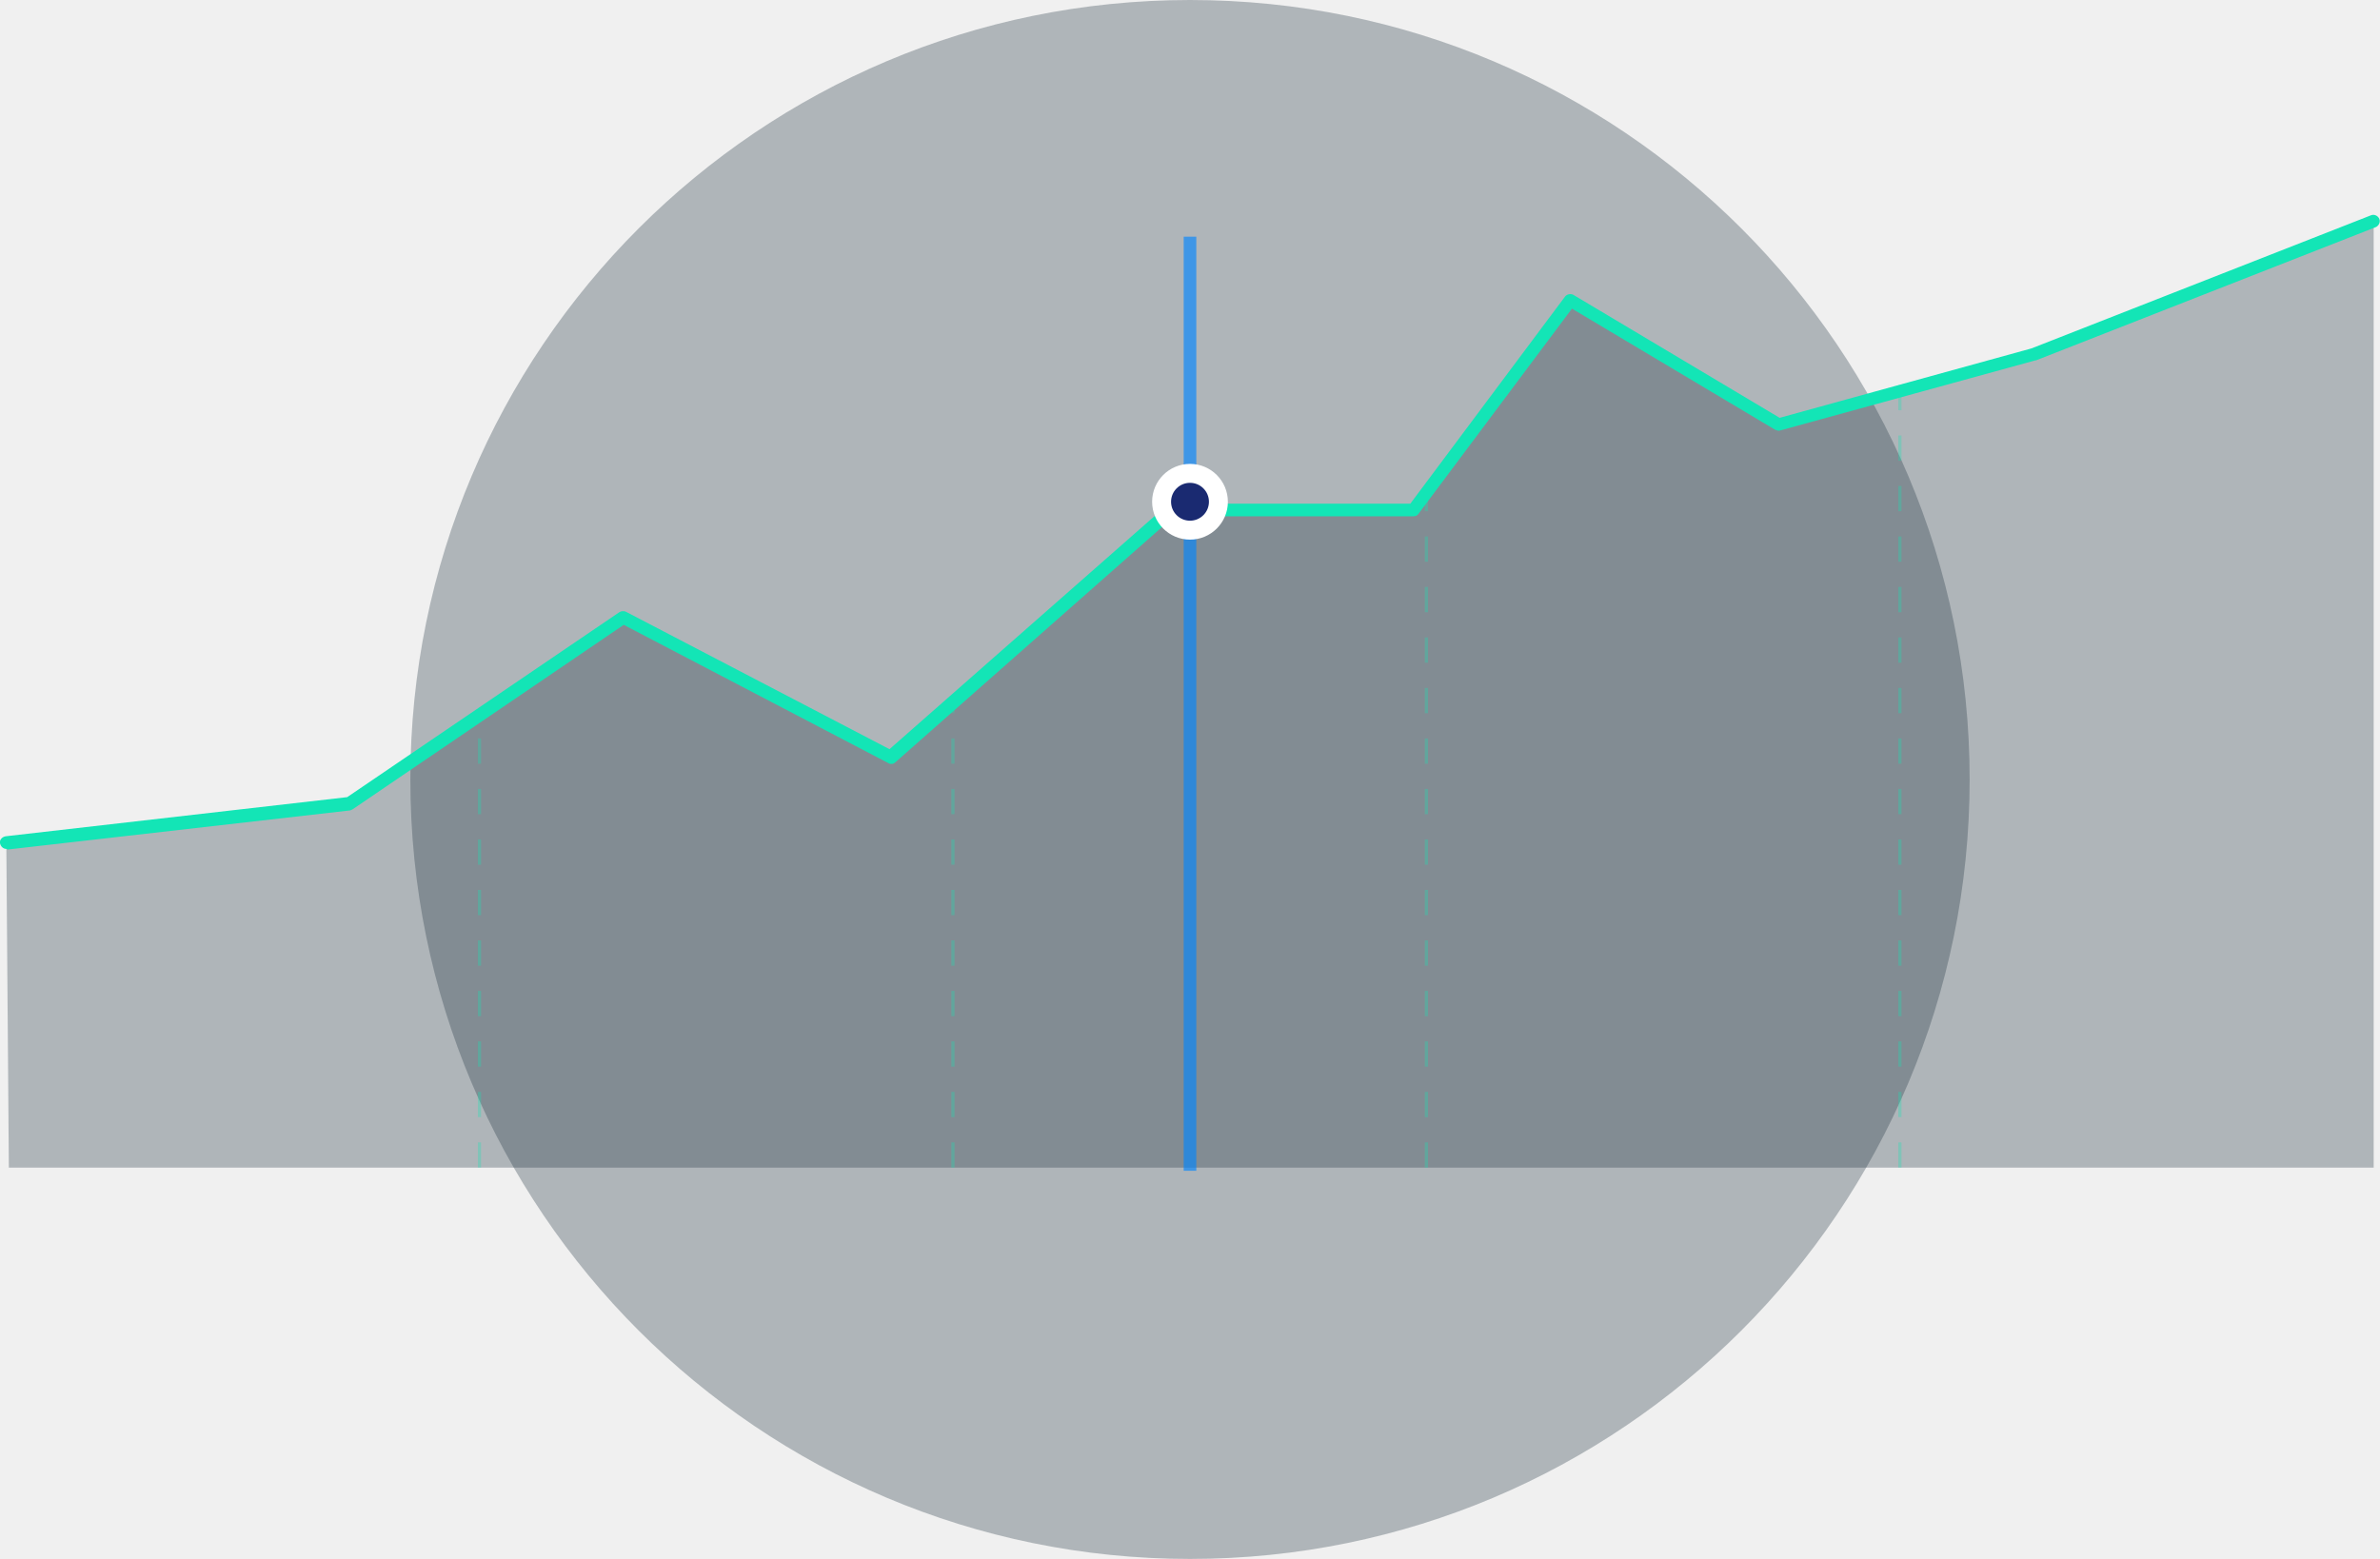
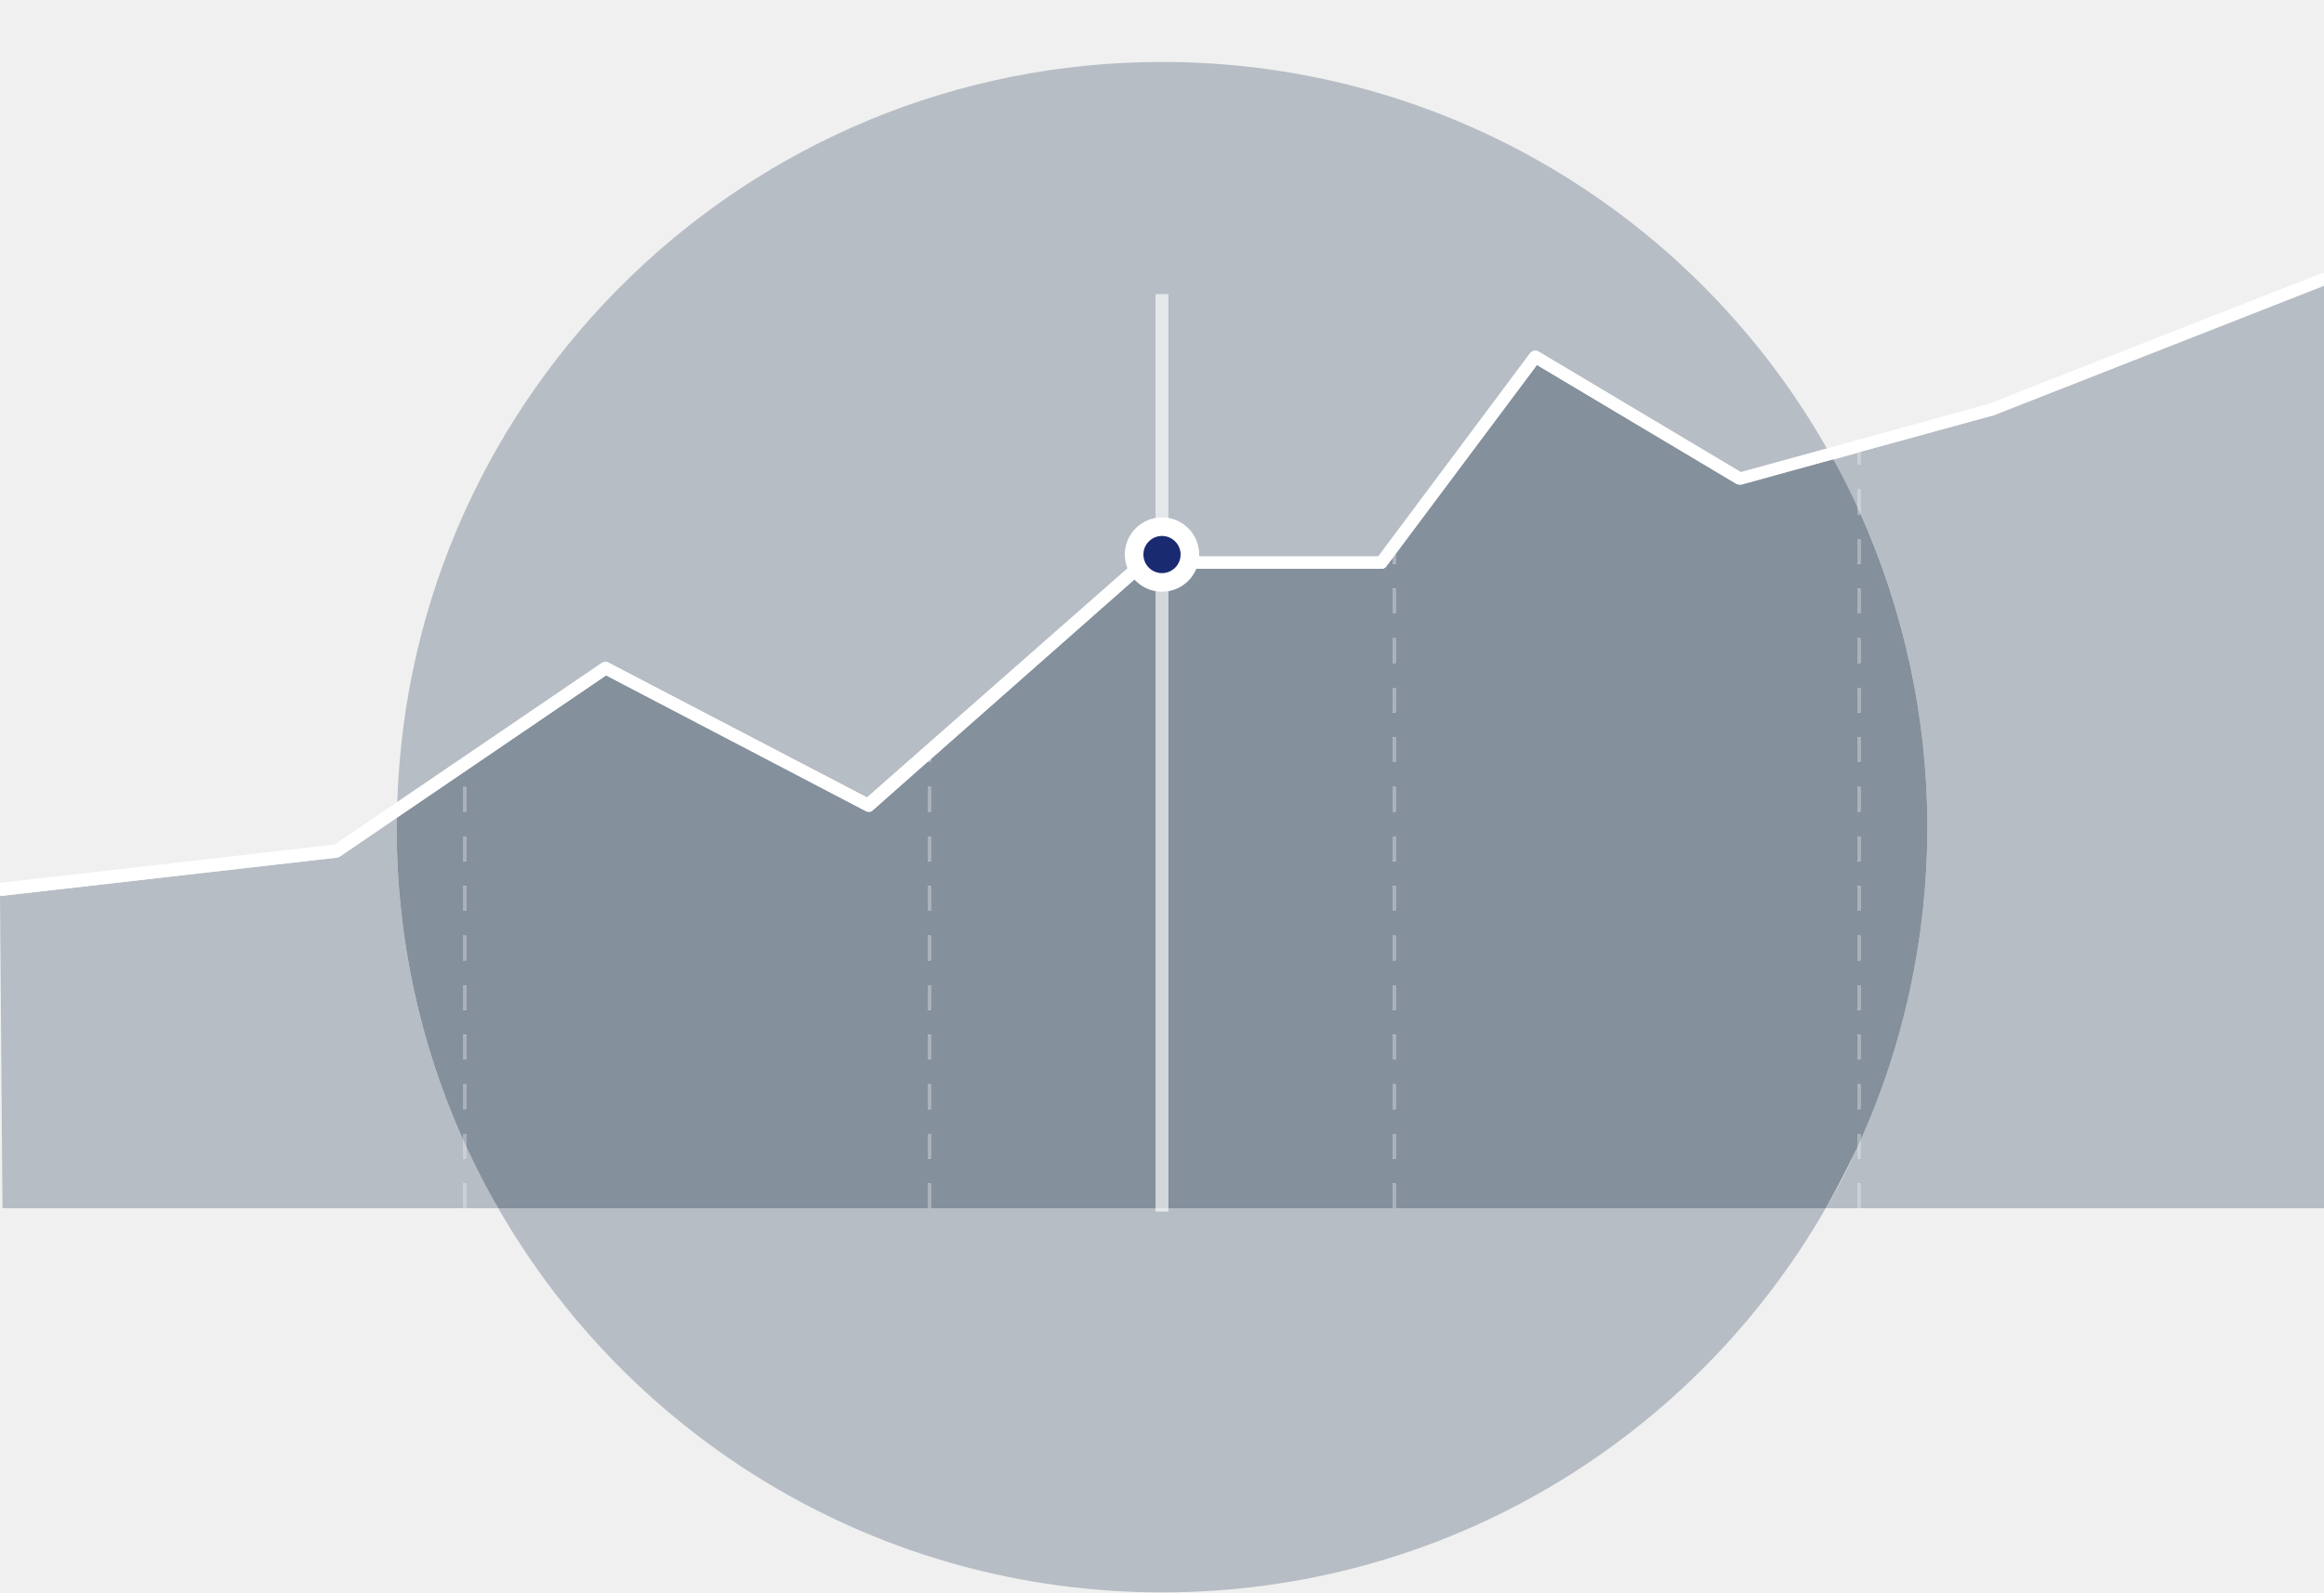
- <svg xmlns="http://www.w3.org/2000/svg" width="377px" height="247px" viewBox="0 0 377 247" version="1.1">
-   <defs>
-     <linearGradient x1="50.003%" y1="0.009%" x2="50.003%" y2="89.469%" id="linearGradient-1">
-       <stop stop-color="#192C3A" offset="0%" />
-       <stop stop-color="#192C3A" offset="100%" />
-     </linearGradient>
-     <linearGradient x1="50%" y1="100.02%" x2="50%" y2="0.02%" id="linearGradient-2">
-       <stop stop-color="#192C3A" offset="0%" />
-       <stop stop-color="#192C3A" offset="100%" />
-     </linearGradient>
-   </defs>
-   <g id="Page-1" stroke="none" stroke-width="1" fill="none" fill-rule="evenodd">
-     <g id="tour-currency" transform="translate(-1, 0)">
-       <path d="M189.5,247 C257.7,247 313,191.7 313,123.5 C313,55.3 257.7,0 189.5,0 C121.3,0 66,55.3 66,123.5 C66,191.7 121.3,247 189.5,247 Z" id="Shape" fill="url(#linearGradient-1)" fill-rule="nonzero" opacity="0.3" />
-       <polygon id="Shape" fill="url(#linearGradient-2)" fill-rule="nonzero" opacity="0.3" points="56.3 127.3 99.7 97.8 142.1 119.9 186.6 80.7 224.9 80.7 249.7 47.5 282.8 67.2 323.2 56.1 377 35 377 185 152.1 185 2.4 185 2 133.5" />
-       <g id="Group" opacity="0.3" transform="translate(76, 61)" fill-rule="nonzero" fill="#13E5B6">
-         <path d="M226.2,124 L225.7,124 L225.7,120 L226.2,120 L226.2,124 Z M226.2,116 L225.7,116 L225.7,112 L226.2,112 L226.2,116 Z M226.2,108 L225.7,108 L225.7,104 L226.2,104 L226.2,108 Z M226.2,100 L225.7,100 L225.7,96 L226.2,96 L226.2,100 Z M226.2,92 L225.7,92 L225.7,88 L226.2,88 L226.2,92 Z M226.2,84 L225.7,84 L225.7,80 L226.2,80 L226.2,84 Z M226.2,76 L225.7,76 L225.7,72 L226.2,72 L226.2,76 Z M226.2,68 L225.7,68 L225.7,64 L226.2,64 L226.2,68 Z M226.2,60 L225.7,60 L225.7,56 L226.2,56 L226.2,60 Z M226.2,52 L225.7,52 L225.7,48 L226.2,48 L226.2,52 Z M226.2,44 L225.7,44 L225.7,40 L226.2,40 L226.2,44 Z M226.2,36 L225.7,36 L225.7,32 L226.2,32 L226.2,36 Z M226.2,28 L225.7,28 L225.7,24 L226.2,24 L226.2,28 Z M226.2,20 L225.7,20 L225.7,16 L226.2,16 L226.2,20 Z M226.2,12 L225.7,12 L225.7,8 L226.2,8 L226.2,12 Z M226.2,4 L225.7,4 L225.7,0 L226.2,0 L226.2,4 Z" id="Shape" />
-         <path d="M151.2,124 L150.7,124 L150.7,120 L151.2,120 L151.2,124 Z M151.2,116 L150.7,116 L150.7,112 L151.2,112 L151.2,116 Z M151.2,108 L150.7,108 L150.7,104 L151.2,104 L151.2,108 Z M151.2,100 L150.7,100 L150.7,96 L151.2,96 L151.2,100 Z M151.2,92 L150.7,92 L150.7,88 L151.2,88 L151.2,92 Z M151.2,84 L150.7,84 L150.7,80 L151.2,80 L151.2,84 Z M151.2,76 L150.7,76 L150.7,72 L151.2,72 L151.2,76 Z M151.2,68 L150.7,68 L150.7,64 L151.2,64 L151.2,68 Z M151.2,60 L150.7,60 L150.7,56 L151.2,56 L151.2,60 Z M151.2,52 L150.7,52 L150.7,48 L151.2,48 L151.2,52 Z M151.2,44 L150.7,44 L150.7,40 L151.2,40 L151.2,44 Z M151.2,36 L150.7,36 L150.7,32 L151.2,32 L151.2,36 Z M151.2,28 L150.7,28 L150.7,24 L151.2,24 L151.2,28 Z M151.2,20 L150.7,20 L150.7,16.8 L151.2,16.8 L151.2,20 Z" id="Shape" />
-         <path d="M76.2,124 L75.7,124 L75.7,120 L76.2,120 L76.2,124 Z M76.2,116 L75.7,116 L75.7,112 L76.2,112 L76.2,116 Z M76.2,108 L75.7,108 L75.7,104 L76.2,104 L76.2,108 Z M76.2,100 L75.7,100 L75.7,96 L76.2,96 L76.2,100 Z M76.2,92 L75.7,92 L75.7,88 L76.2,88 L76.2,92 Z M76.2,84 L75.7,84 L75.7,80 L76.2,80 L76.2,84 Z M76.2,76 L75.7,76 L75.7,72 L76.2,72 L76.2,76 Z M76.2,68 L75.7,68 L75.7,64 L76.2,64 L76.2,68 Z M76.2,60 L75.7,60 L75.7,56 L76.2,56 L76.2,60 Z M76.2,52 L75.7,52 L75.7,50 L76.2,50 L76.2,52 Z" id="Shape" />
-         <path d="M1.2,124 L0.7,124 L0.7,120 L1.2,120 L1.2,124 Z M1.2,116 L0.7,116 L0.7,112 L1.2,112 L1.2,116 Z M1.2,108 L0.7,108 L0.7,104 L1.2,104 L1.2,108 Z M1.2,100 L0.7,100 L0.7,96 L1.2,96 L1.2,100 Z M1.2,92 L0.7,92 L0.7,88 L1.2,88 L1.2,92 Z M1.2,84 L0.7,84 L0.7,80 L1.2,80 L1.2,84 Z M1.2,76 L0.7,76 L0.7,72 L1.2,72 L1.2,76 Z M1.2,68 L0.7,68 L0.7,64 L1.2,64 L1.2,68 Z M1.2,60 L0.7,60 L0.7,56 L1.2,56 L1.2,60 Z" id="Shape" />
-       </g>
-       <path d="M2,134.5 C1.5,134.5 1.1,134.1 1,133.6 C0.9,133.1 1.3,132.6 1.9,132.5 L56,126.3 L99.1,97 C99.4,96.8 99.8,96.8 100.1,96.9 L141.9,118.7 L185.9,80 C186.1,79.8 186.3,79.8 186.6,79.8 L224.4,79.8 L248.9,47 C249.2,46.6 249.8,46.5 250.2,46.7 L282.9,66.2 L322.8,55.2 L376.6,34.1 C377.1,33.9 377.7,34.2 377.9,34.7 C378.1,35.2 377.8,35.8 377.3,36 L323.5,57.1 L323.4,57.1 L283,68.2 C282.7,68.3 282.5,68.2 282.2,68.1 L250,48.9 L225.7,81.4 C225.5,81.7 225.2,81.8 224.9,81.8 L187,81.8 L142.8,120.8 C142.5,121.1 142,121.1 141.7,120.9 L99.8,99 L56.9,128.2 C56.8,128.3 56.6,128.3 56.5,128.4 L2.2,134.6 C2.1,134.5 2,134.5 2,134.5 Z" id="Shape" fill="#13E5B6" fill-rule="nonzero" />
-       <g id="Group" transform="translate(185, 38)">
-         <path d="M4.5,0.5 L4.5,146.5" id="Line_1_" stroke="#0085FF" stroke-width="2" stroke-linecap="square" opacity="0.64" />
-         <circle id="dot" stroke="#FFFFFF" stroke-width="3" fill="#1A2A71" fill-rule="nonzero" cx="4.5" cy="41.5" r="4.5" />
-       </g>
-     </g>
+ <svg xmlns="http://www.w3.org/2000/svg" version="1.1" id="onboarding-market-illustration" x="0px" y="0px" viewBox="0 0 375 257" style="enable-background:new 0 0 375 257;" xml:space="preserve">
+   <style type="text/css">
+ 	.st0{fill:#B7BDC5;}
+ 	.st1{fill:#84909C;}
+ 	.st2{fill:#FFFFFF;}
+ 	.st3{fill:#CCD1D6;}
+ 	.st4{fill:#A9B2BA;}
+ 	.st5{fill:#E5E8EA;}
+ 	.st6{fill:#D3D7DC;}
+ 	.st7{fill:#1A2A71;}
+ 	.st8{fill:none;stroke:#FFFFFF;stroke-width:3;}
+ </style>
+   <g>
+     <path class="st0" d="M294.6,195H188.5v0.5h-2V195h-36.4H80.4c21.3,37.1,61.3,62,107.1,62S273.3,232.1,294.6,195 M187.5,10   C120.7,10,66.2,63.1,64.1,129.5l33-22.5c0.2-0.1,0.4-0.2,0.6-0.2c0.1,0,0.3,0,0.4,0.1l41.8,21.8l44-38.7c0.2-0.2,0.4-0.2,0.7-0.2   h1.9V47.5h2v42.3h33.9L246.9,57c0.2-0.3,0.5-0.4,0.9-0.4c0.2,0,0.3,0,0.4,0.1l32.7,19.5l13.9-3.8C273.6,35.1,233.5,10,187.5,10" />
+     <path class="st0" d="M74.7,195v-4h0.5v4H74.7 M64,132l-9.1,6.2c-0.1,0.1-0.3,0.1-0.4,0.2l-54.3,6.2c-0.1-0.1-0.2-0.1-0.2-0.1   L0.4,195h80c-1.9-3.3-3.6-6.6-5.2-10v2h-0.5v-3.1C67.8,168.5,64,151.4,64,133.5C64,133,64,132.5,64,132 M299.7,195v-4h0.5v4H299.7    M375,46.1l-53.5,21h-0.1l-21.2,5.8V75h-0.5v-1.9l-3.9,1.1c1.4,2.5,2.7,5.1,3.9,7.7V79h0.5v3.9c6.9,15.4,10.8,32.6,10.8,50.6   s-3.9,35.1-10.8,50.6v2.9h-0.5v-1.8c-1.5,3.4-3.2,6.6-5.1,9.8H375V46.1" />
+     <path class="st1" d="M149.7,195v-4h0.5v4H149.7 M149.7,187v-4h0.5v4H149.7 M74.7,179v-4h0.5v4H74.7 M149.7,179v-4h0.5v4H149.7    M74.7,171v-4h0.5v4H74.7 M149.7,171v-4h0.5v4H149.7 M74.7,163v-4h0.5v4H74.7 M149.7,163v-4h0.5v4H149.7 M74.7,155v-4h0.5v4H74.7    M149.7,155v-4h0.5v4H149.7 M74.7,147v-4h0.5v4H74.7 M149.7,147v-4h0.5v4H149.7 M74.7,139v-4h0.5v4H74.7 M149.7,139v-4h0.5v4H149.7    M74.7,131v-4h0.5v4H74.7 M149.7,131v-4h0.5v4H149.7 M186.5,91.8H185l-34.8,30.7v0.5h-0.5v-0.1l-8.9,7.9c-0.2,0.2-0.4,0.2-0.6,0.2   c-0.2,0-0.4,0-0.5-0.1L97.8,109L64,132c0,0.5,0,1,0,1.5c0,17.9,3.8,35,10.7,50.4V183h0.5v2c1.6,3.4,3.3,6.8,5.2,10h69.7h36.4V91.8    M224.7,195v-4h0.5v4H224.7 M224.7,187v-4h0.5v4H224.7 M224.7,179v-4h0.5v4H224.7 M299.7,179v-4h0.5v4H299.7 M224.7,171v-4h0.5v4   H224.7 M299.7,171v-4h0.5v4H299.7 M224.7,163v-4h0.5v4H224.7 M299.7,163v-4h0.5v4H299.7 M224.7,155v-4h0.5v4H224.7 M299.7,155v-4   h0.5v4H299.7 M224.7,147v-4h0.5v4H224.7 M299.7,147v-4h0.5v4H299.7 M224.7,139v-4h0.5v4H224.7 M299.7,139v-4h0.5v4H299.7    M224.7,131v-4h0.5v4H224.7 M299.7,131v-4h0.5v4H299.7 M224.7,123v-4h0.5v4H224.7 M299.7,123v-4h0.5v4H299.7 M224.7,115v-4h0.5v4   H224.7 M299.7,115v-4h0.5v4H299.7 M224.7,107v-4h0.5v4H224.7 M299.7,107v-4h0.5v4H299.7 M224.7,99v-4h0.5v4H224.7 M299.7,99v-4h0.5   v4H299.7 M299.7,91v-4h0.5v4H299.7 M248,58.9l-22.8,30.5V91h-0.5v-0.9l-1,1.3c-0.2,0.3-0.5,0.4-0.8,0.4h-34.4V195h106.1   c1.8-3.2,3.5-6.5,5.1-9.8V183h0.5v1.1c6.9-15.4,10.8-32.6,10.8-50.6s-3.9-35.1-10.8-50.6V83h-0.5v-1.2c-1.2-2.6-2.5-5.2-3.9-7.7   L281,78.2c-0.1,0-0.2,0-0.2,0c-0.2,0-0.3-0.1-0.6-0.1L248,58.9" />
+     <polyline class="st2" points="299.8,71 299.7,71 299.7,71 299.8,71  " />
+     <path class="st3" d="M300.2,79h-0.5v2.8c0.2,0.4,0.3,0.7,0.5,1.1V79 M300.2,72.9l-0.5,0.1V75h0.5V72.9" />
+     <path class="st4" d="M300.2,175h-0.5v4h0.5V175 M300.2,167h-0.5v4h0.5V167 M300.2,159h-0.5v4h0.5V159 M300.2,151h-0.5v4h0.5V151    M300.2,143h-0.5v4h0.5V143 M300.2,135h-0.5v4h0.5V135 M300.2,127h-0.5v4h0.5V127 M300.2,119h-0.5v4h0.5V119 M300.2,111h-0.5v4h0.5   V111 M300.2,103h-0.5v4h0.5V103 M300.2,95h-0.5v4h0.5V95 M300.2,87h-0.5v4h0.5V87 M299.7,81.8V83h0.5v-0.1   C300,82.6,299.9,82.2,299.7,81.8" />
+     <path class="st3" d="M300.2,184.1c-0.2,0.4-0.3,0.7-0.5,1.1v1.8h0.5V184.1" />
+     <path class="st4" d="M300.2,183h-0.5v2.2c0.2-0.4,0.3-0.7,0.5-1.1V183" />
+     <polyline class="st3" points="300.2,191 299.7,191 299.7,195 300.2,195 300.2,191  " />
+     <path class="st4" d="M225.2,191h-0.5v4h0.5V191 M225.2,183h-0.5v4h0.5V183 M225.2,175h-0.5v4h0.5V175 M225.2,167h-0.5v4h0.5V167    M225.2,159h-0.5v4h0.5V159 M225.2,151h-0.5v4h0.5V151 M225.2,143h-0.5v4h0.5V143 M225.2,135h-0.5v4h0.5V135 M225.2,127h-0.5v4h0.5   V127 M225.2,119h-0.5v4h0.5V119 M225.2,111h-0.5v4h0.5V111 M225.2,103h-0.5v4h0.5V103 M225.2,95h-0.5v4h0.5V95 M225.2,89.4   l-0.5,0.7V91h0.5V89.4" />
+     <path class="st4" d="M150.2,191h-0.5v4h0.5V191 M150.2,183h-0.5v4h0.5V183 M150.2,175h-0.5v4h0.5V175 M150.2,167h-0.5v4h0.5V167    M150.2,159h-0.5v4h0.5V159 M150.2,151h-0.5v4h0.5V151 M150.2,143h-0.5v4h0.5V143 M150.2,135h-0.5v4h0.5V135 M150.2,127h-0.5v4h0.5   V127 M150.2,122.5l-0.5,0.4v0.1h0.5V122.5" />
+     <path class="st4" d="M75.2,175h-0.5v4h0.5V175 M75.2,167h-0.5v4h0.5V167 M75.2,159h-0.5v4h0.5V159 M75.2,151h-0.5v4h0.5V151    M75.2,143h-0.5v4h0.5V143 M75.2,135h-0.5v4h0.5V135 M75.2,127h-0.5v4h0.5V127" />
+     <path class="st3" d="M74.7,183.9v3.1h0.5v-2C75,184.6,74.9,184.2,74.7,183.9" />
+     <path class="st4" d="M75.2,183h-0.5v0.9c0.2,0.4,0.3,0.7,0.5,1.1V183" />
+     <polyline class="st3" points="75.2,191 74.7,191 74.7,195 75.2,195 75.2,191  " />
+     <path class="st2" d="M0,144.5c-0.5,0-0.9-0.4-1-0.9c-0.1-0.5,0.3-1,0.9-1.1l54.1-6.2L97.1,107c0.3-0.2,0.7-0.2,1-0.1l41.8,21.8   l44-38.7c0.2-0.2,0.4-0.2,0.7-0.2h37.8L246.9,57c0.3-0.4,0.9-0.5,1.3-0.3l32.7,19.5l39.9-11l53.8-21.1c0.5-0.2,1.1,0.1,1.3,0.6   c0.2,0.5-0.1,1.1-0.6,1.3l-53.8,21.1h-0.1L281,78.2c-0.3,0.1-0.5,0-0.8-0.1L248,58.9l-24.3,32.5c-0.2,0.3-0.5,0.4-0.8,0.4H185   l-44.2,39c-0.3,0.3-0.8,0.3-1.1,0.1L97.8,109l-42.9,29.2c-0.1,0.1-0.3,0.1-0.4,0.2l-54.3,6.2C0.1,144.5,0,144.5,0,144.5" />
+     <path class="st5" d="M188.5,195h-2v0.5h2V195 M188.5,47.5h-2v42.3h2V47.5" />
+     <polyline class="st6" points="188.5,91.8 186.5,91.8 186.5,195 188.5,195 188.5,91.8  " />
+     <polyline class="st2" points="188.5,89.8 186.5,89.8 186.5,91.8 188.5,91.8 188.5,89.8  " />
+     <circle class="st7" cx="187.5" cy="89.5" r="4.5" />
+     <circle class="st8" cx="187.5" cy="89.5" r="4.5" />
  </g>
</svg>
